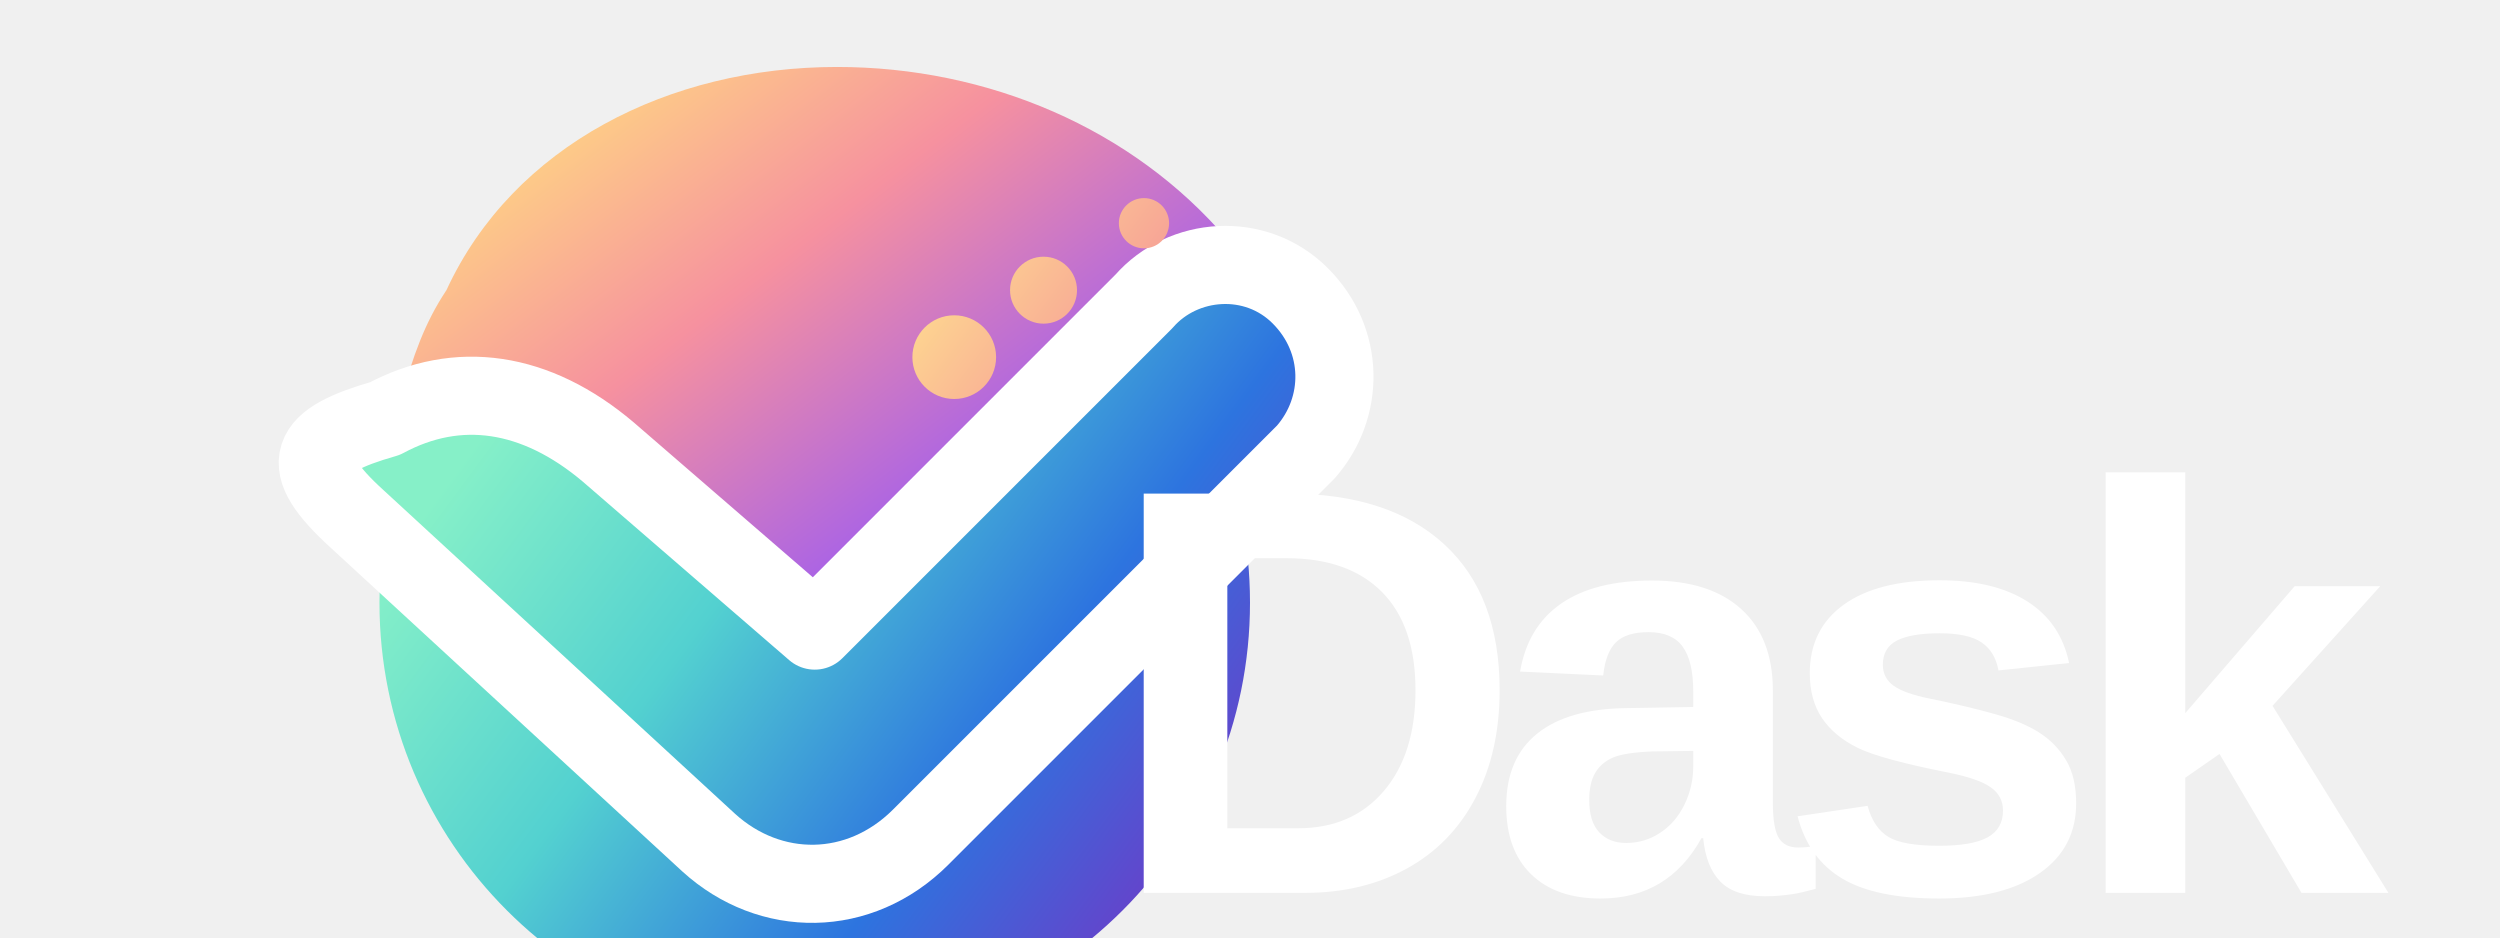
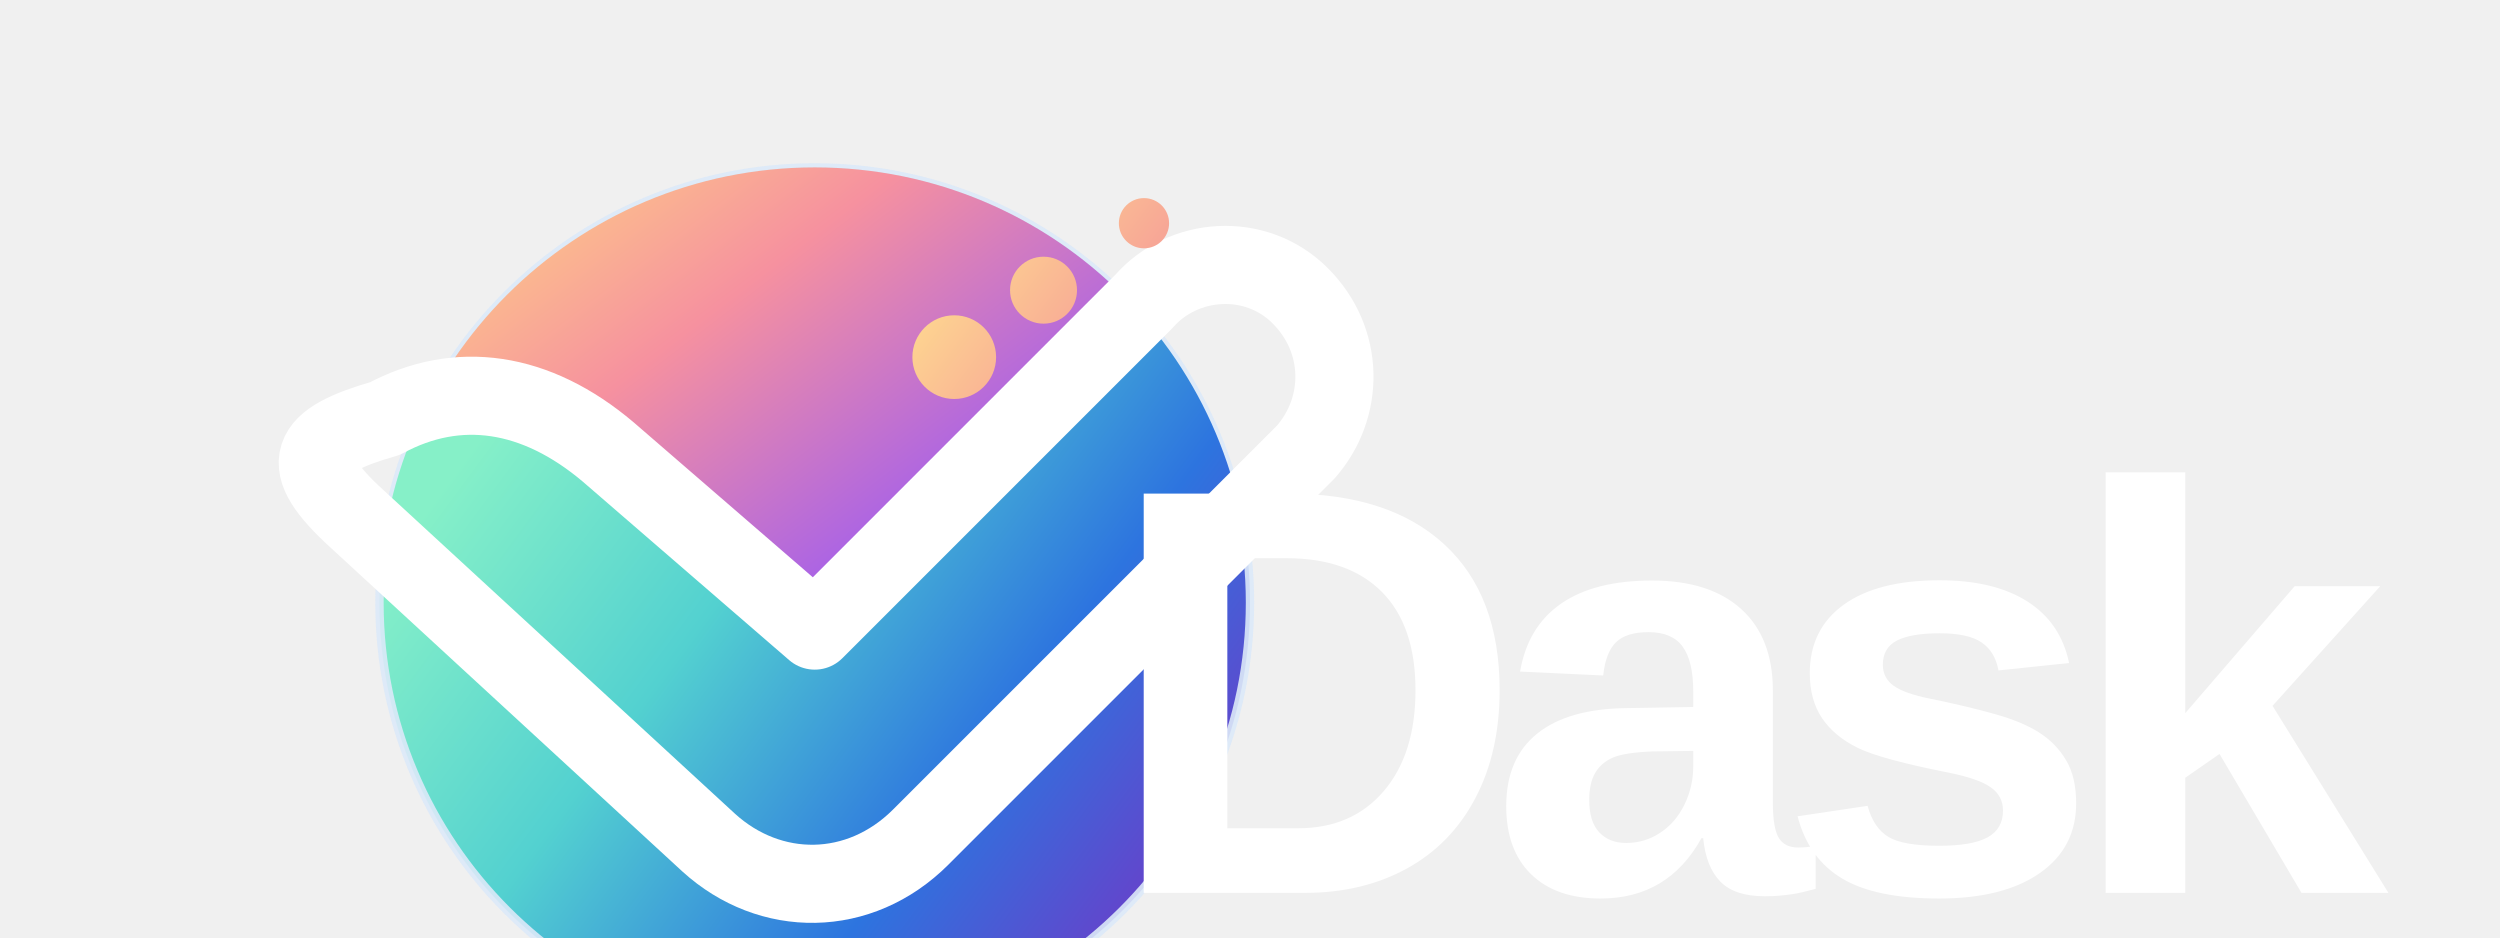
<svg xmlns="http://www.w3.org/2000/svg" width="448" height="168" viewBox="0 34 448 168" fill="none">
  <defs>
    <linearGradient id="daskLogoMainDark" x1="72" y1="48" x2="188" y2="200" gradientUnits="userSpaceOnUse">
      <stop stop-color="#FFD982" />
      <stop offset="0.26" stop-color="#F6919F" />
      <stop offset="0.54" stop-color="#A560EA" />
      <stop offset="0.78" stop-color="#2C78E6" />
      <stop offset="1" stop-color="#22C7C7" />
    </linearGradient>
    <linearGradient id="daskLogoLowerDark" x1="58" y1="118" x2="180" y2="208" gradientUnits="userSpaceOnUse">
      <stop stop-color="#86F0C8" />
      <stop offset="0.34" stop-color="#53D1D0" />
      <stop offset="0.7" stop-color="#2D74DF" />
      <stop offset="1" stop-color="#6D3CC8" />
    </linearGradient>
    <linearGradient id="daskLogoDotsDark" x1="156" y1="60" x2="196" y2="90" gradientUnits="userSpaceOnUse">
      <stop stop-color="#FFE08F" />
      <stop offset="1" stop-color="#F3879A" />
    </linearGradient>
+     <clipPath id="daskLogoCircleClipDark">
+       <circle cx="128" cy="134" r="78" />
+     </clipPath>
  </defs>
  <g transform="translate(18 8)">
    <circle cx="128" cy="134" r="78" fill="url(#daskLogoLowerDark)" />
-     <path d="M62 78C74 52 102 38 132 38C159 38 185 49 202 69L130 141L92 108C80 98 68 94 54 97C56 90 58 84 62 78Z" fill="url(#daskLogoMainDark)" />
-     <path d="M55 103C67 97 79 100 90 109L128 142L187 83C195 75 208 74 217 82C226 90 226 103 218 111L148 182C142 188 135 191 127 191C119 191 112 188 106 183L42 122C31 112 41 108 55 103Z" fill="url(#daskLogoLowerDark)" />
+     <circle cx="128" cy="134" r="78" stroke="#DCE9F8" stroke-width="1.5" opacity="0.9" />
+     <g clip-path="url(#daskLogoCircleClipDark)">
+       <path d="M62 78C74 52 102 38 132 38C159 38 185 49 202 69L130 141L92 108C80 98 68 94 54 97C56 90 58 84 62 78Z" fill="url(#daskLogoMainDark)" />
+       <path d="M55 103C67 97 79 100 90 109L128 142L187 83C195 75 208 74 217 82C226 90 226 103 218 111L148 182C142 188 135 191 127 191C119 191 112 188 106 183L42 122C31 112 41 108 55 103Z" fill="url(#daskLogoLowerDark)" />
+     </g>
    <path d="M51 101C64 94 78 96 91 107L128 139L187 80C194 72 207 71 215 79C223 87 223 99 216 107L147 176C136 187 120 187 109 177L46 119C35 109 37 105 51 101Z" stroke="white" stroke-width="14" stroke-linecap="round" stroke-linejoin="round" />
    <circle cx="169" cy="78" r="6" fill="url(#daskLogoDotsDark)" />
    <circle cx="187" cy="66" r="4.5" fill="url(#daskLogoDotsDark)" />
    <circle cx="153" cy="90" r="7.5" fill="url(#daskLogoDotsDark)" />
  </g>
  <text x="198" y="194" fill="#FFFFFF" font-family="Aptos, Segoe UI, Arial, sans-serif" font-size="104" font-weight="800" letter-spacing="-0.06em">
    Dask
  </text>
</svg>
